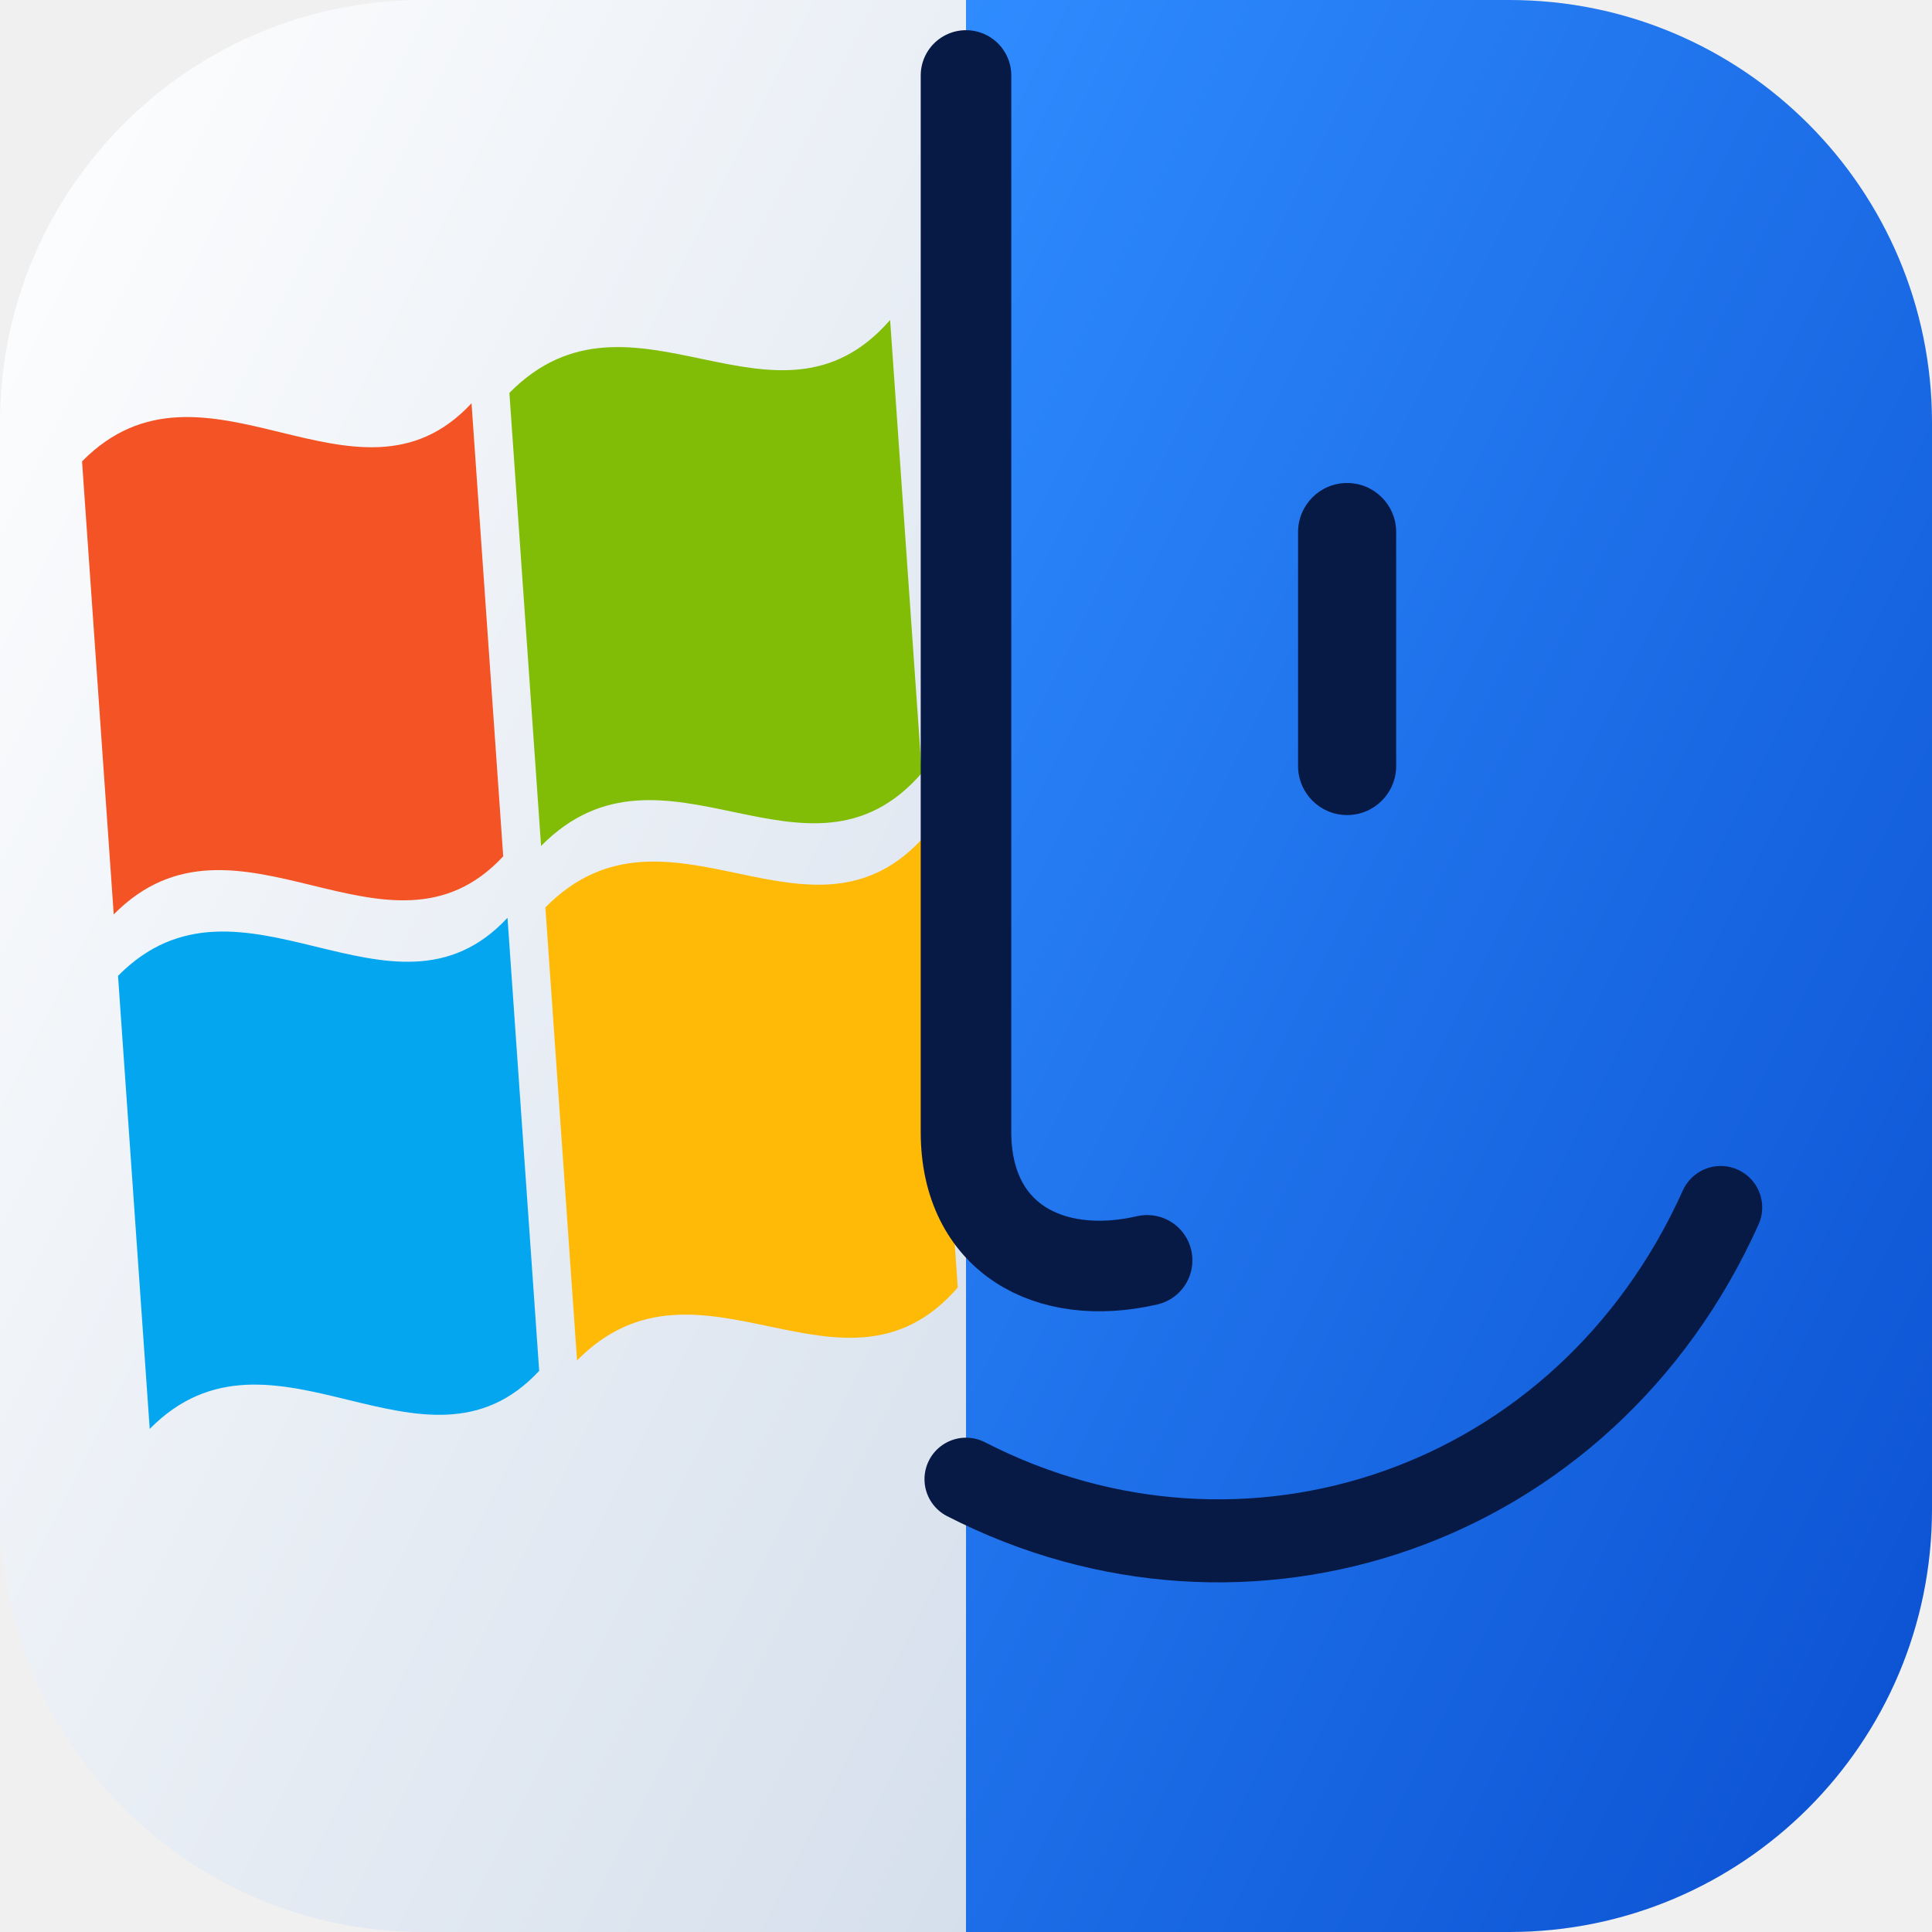
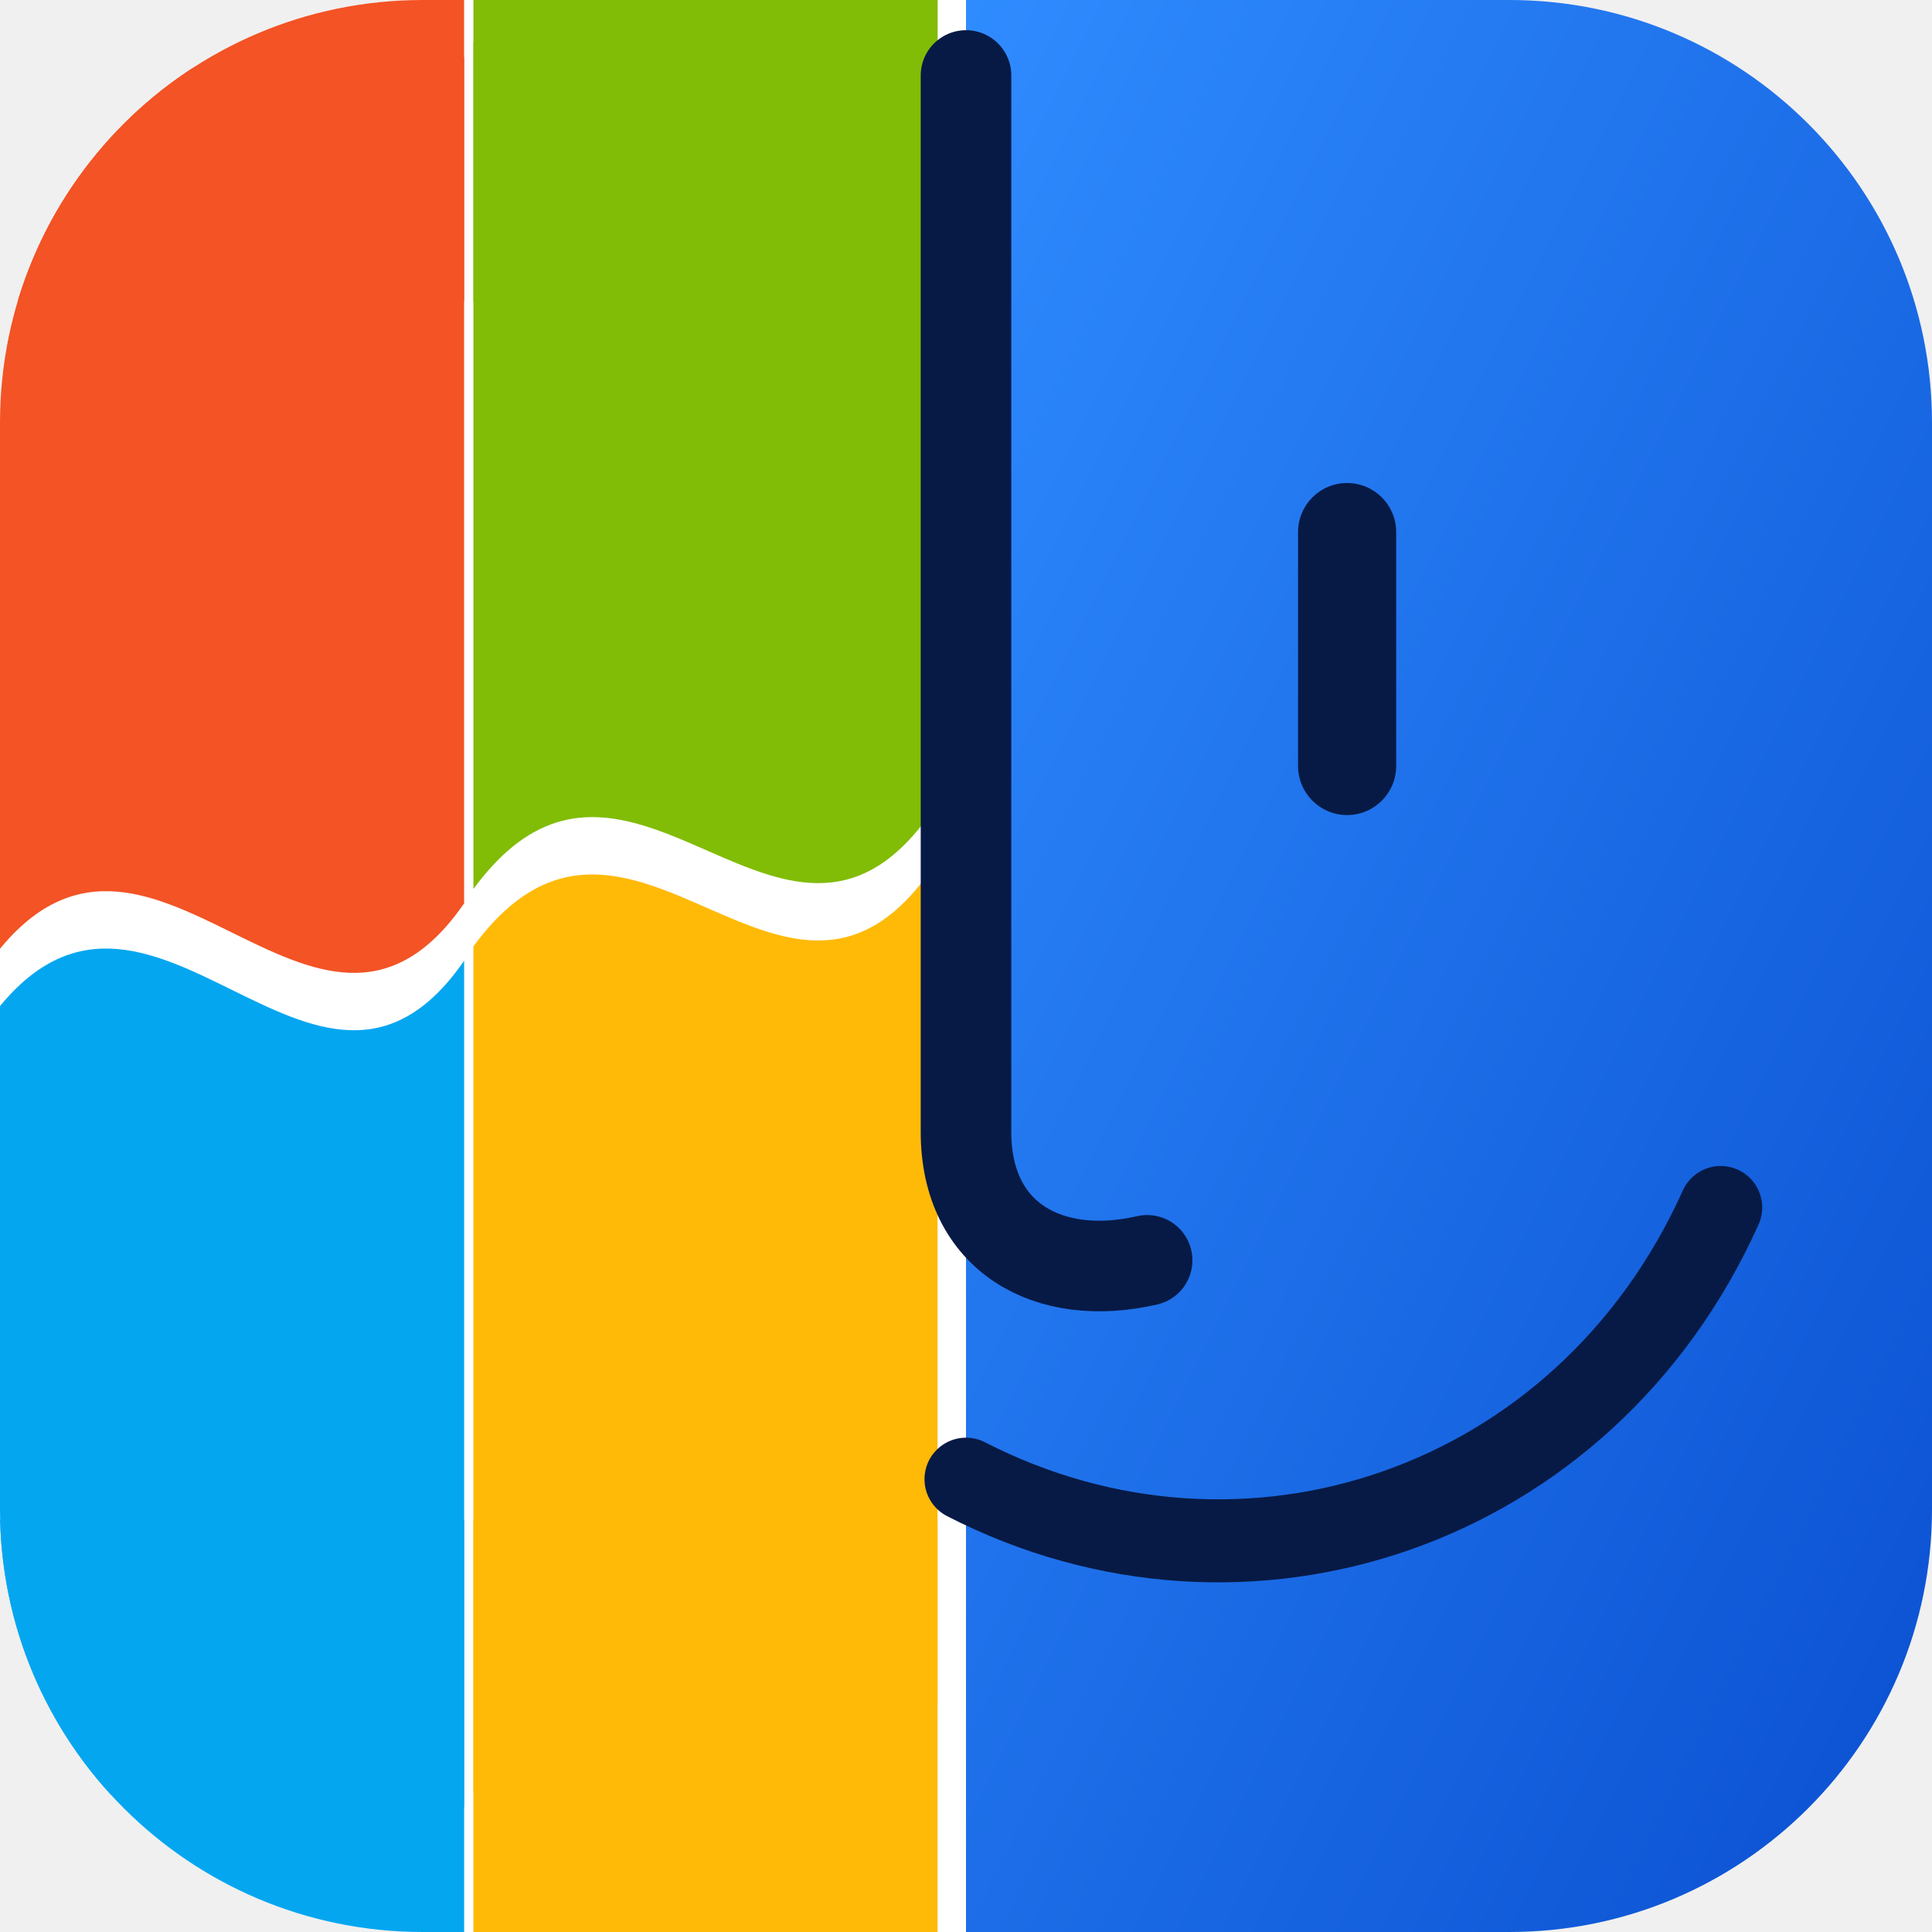
<svg xmlns="http://www.w3.org/2000/svg" viewBox="0 0 512 512" width="512" height="512">
  <defs>
    <linearGradient id="wl" x1="0" y1="0" x2="1" y2="1">
      <stop offset="0" stop-color="#ffffff" />
      <stop offset="1" stop-color="#d5dfec" />
    </linearGradient>
    <linearGradient id="fr" x1="0" y1="0" x2="1" y2="1">
      <stop offset="0" stop-color="#2f8cff" />
      <stop offset="1" stop-color="#0a4fd0" />
    </linearGradient>
    <clipPath id="sq">
      <rect width="512" height="512" rx="112" />
    </clipPath>
    <clipPath id="Lh">
      <rect width="256" height="512" />
    </clipPath>
  </defs>
  <g clip-path="url(#sq)">
-     <rect width="256" height="512" fill="url(#wl)" />
+     <rect width="256" height="512" fill="#fff" />
    <rect x="256" width="256" height="512" fill="url(#fr)" />
-     <g transform="translate(-6 -16) rotate(-4 128 256) translate(128 256) scale(1.02) translate(-128 -256)">
-       <path d="M38 134 C72 104 108 156 140 126 L140 244 C108 274 72 222 38 252 Z" fill="#f35325" />
-       <path d="M150 124 C184 94 218 144 250 112 L250 230 C218 262 184 212 150 242 Z" fill="#81bc06" />
-       <path d="M38 268 C72 238 108 290 140 260 L140 378 C108 408 72 356 38 386 Z" fill="#05a6f0" />
-       <path d="M150 258 C184 228 218 278 250 246 L250 364 C218 396 184 346 150 376 Z" fill="#ffba08" />
+     <g clip-path="url(#Lh)">
+       <g transform="scale(1.23 1.9) translate(-40 -118)">
+         <rect x="30" y="60" width="110" height="100" fill="#f35325" />
+         <rect x="142" y="60" width="100" height="100" fill="#81bc06" />
+         <rect x="30" y="330" width="110" height="130" fill="#05a6f0" />
+         <rect x="142" y="330" width="100" height="130" fill="#ffba08" />
+         <path d="M38 134 C72 104 108 156 140 126 L140 244 C108 274 72 222 38 252 Z" fill="#f35325" />
+         <path d="M142 124 C176 94 210 144 242 112 L242 230 C210 262 176 212 142 242 Z" fill="#81bc06" />
+         <path d="M38 260 C72 230 108 282 140 252 L140 370 C108 400 72 348 38 378 Z" fill="#05a6f0" />
+         <path d="M142 250 C176 220 210 270 242 238 L242 356 C210 388 176 338 142 368 Z" fill="#ffba08" />
+       </g>
    </g>
    <g fill="none" stroke="#071a45" stroke-linecap="round" stroke-width="24">
      <path d="M256 20 V300 C256 328 278 340 304 334" />
      <path d="M256 392 C330 430 420 400 456 320" stroke-width="22" />
    </g>
    <rect x="344" y="128" width="26" height="88" rx="13" fill="#071a45" />
    <rect x="253" width="6" height="512" fill="#fff" fill-opacity=".0" />
  </g>
</svg>
